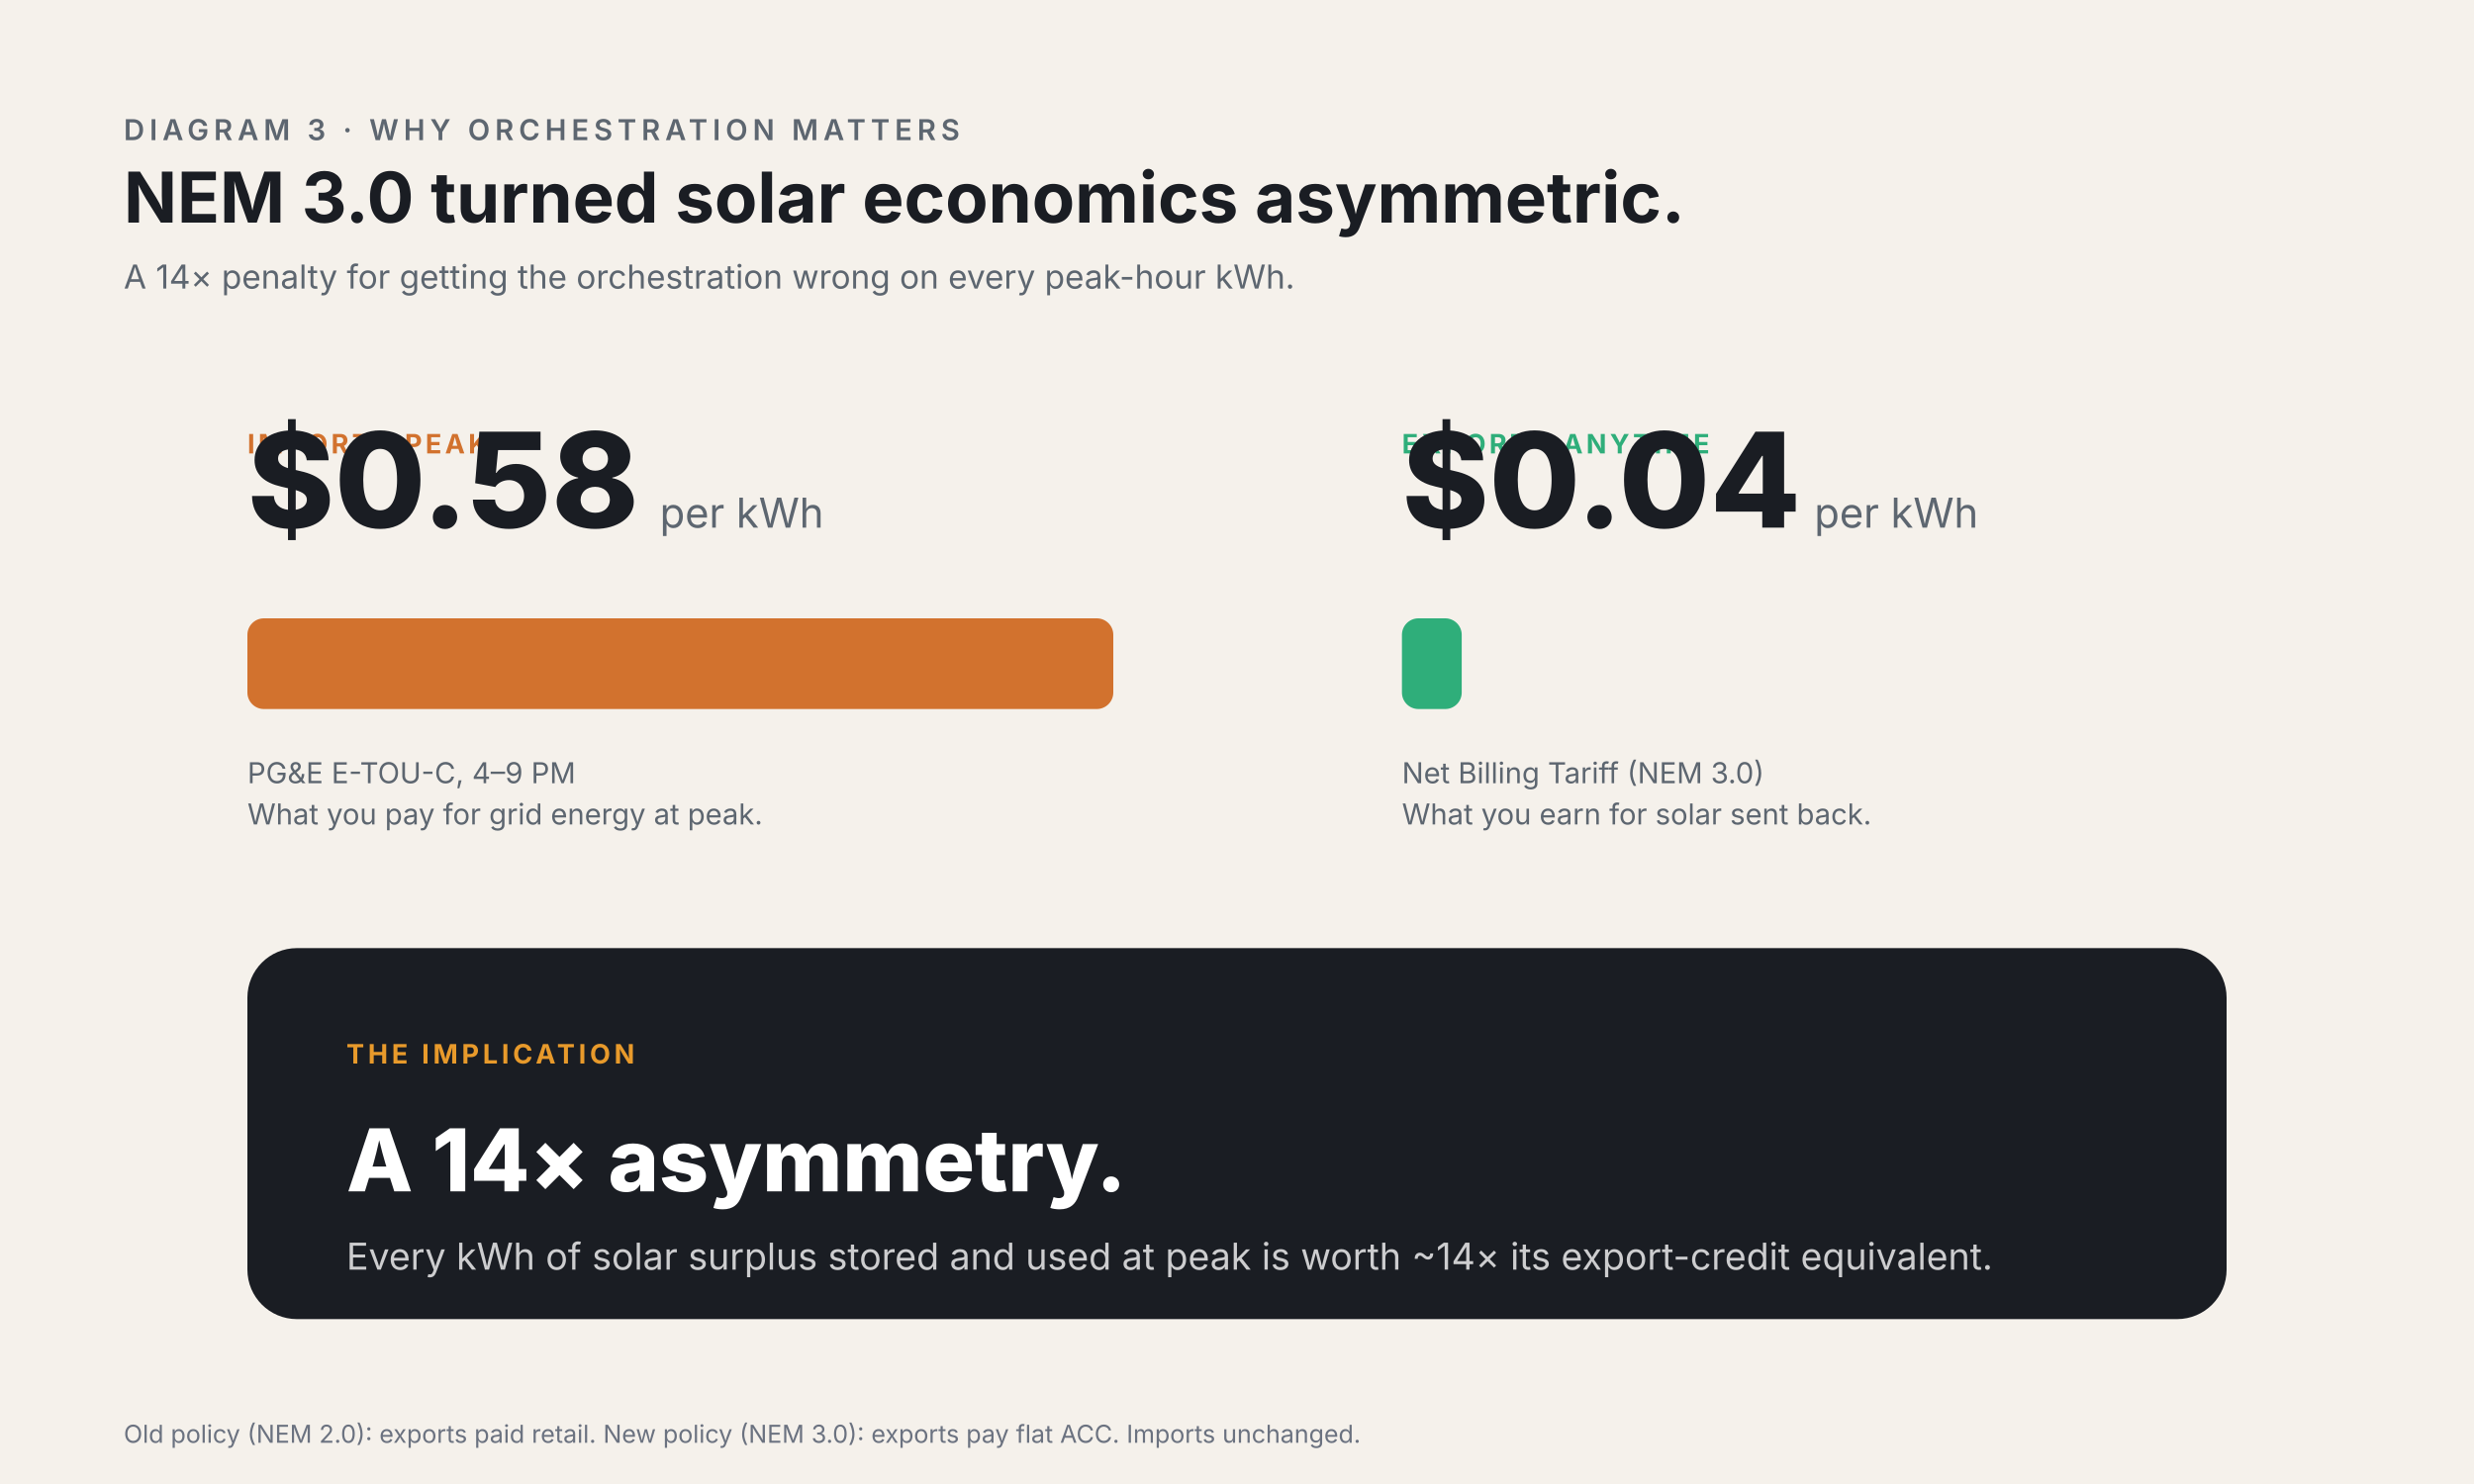
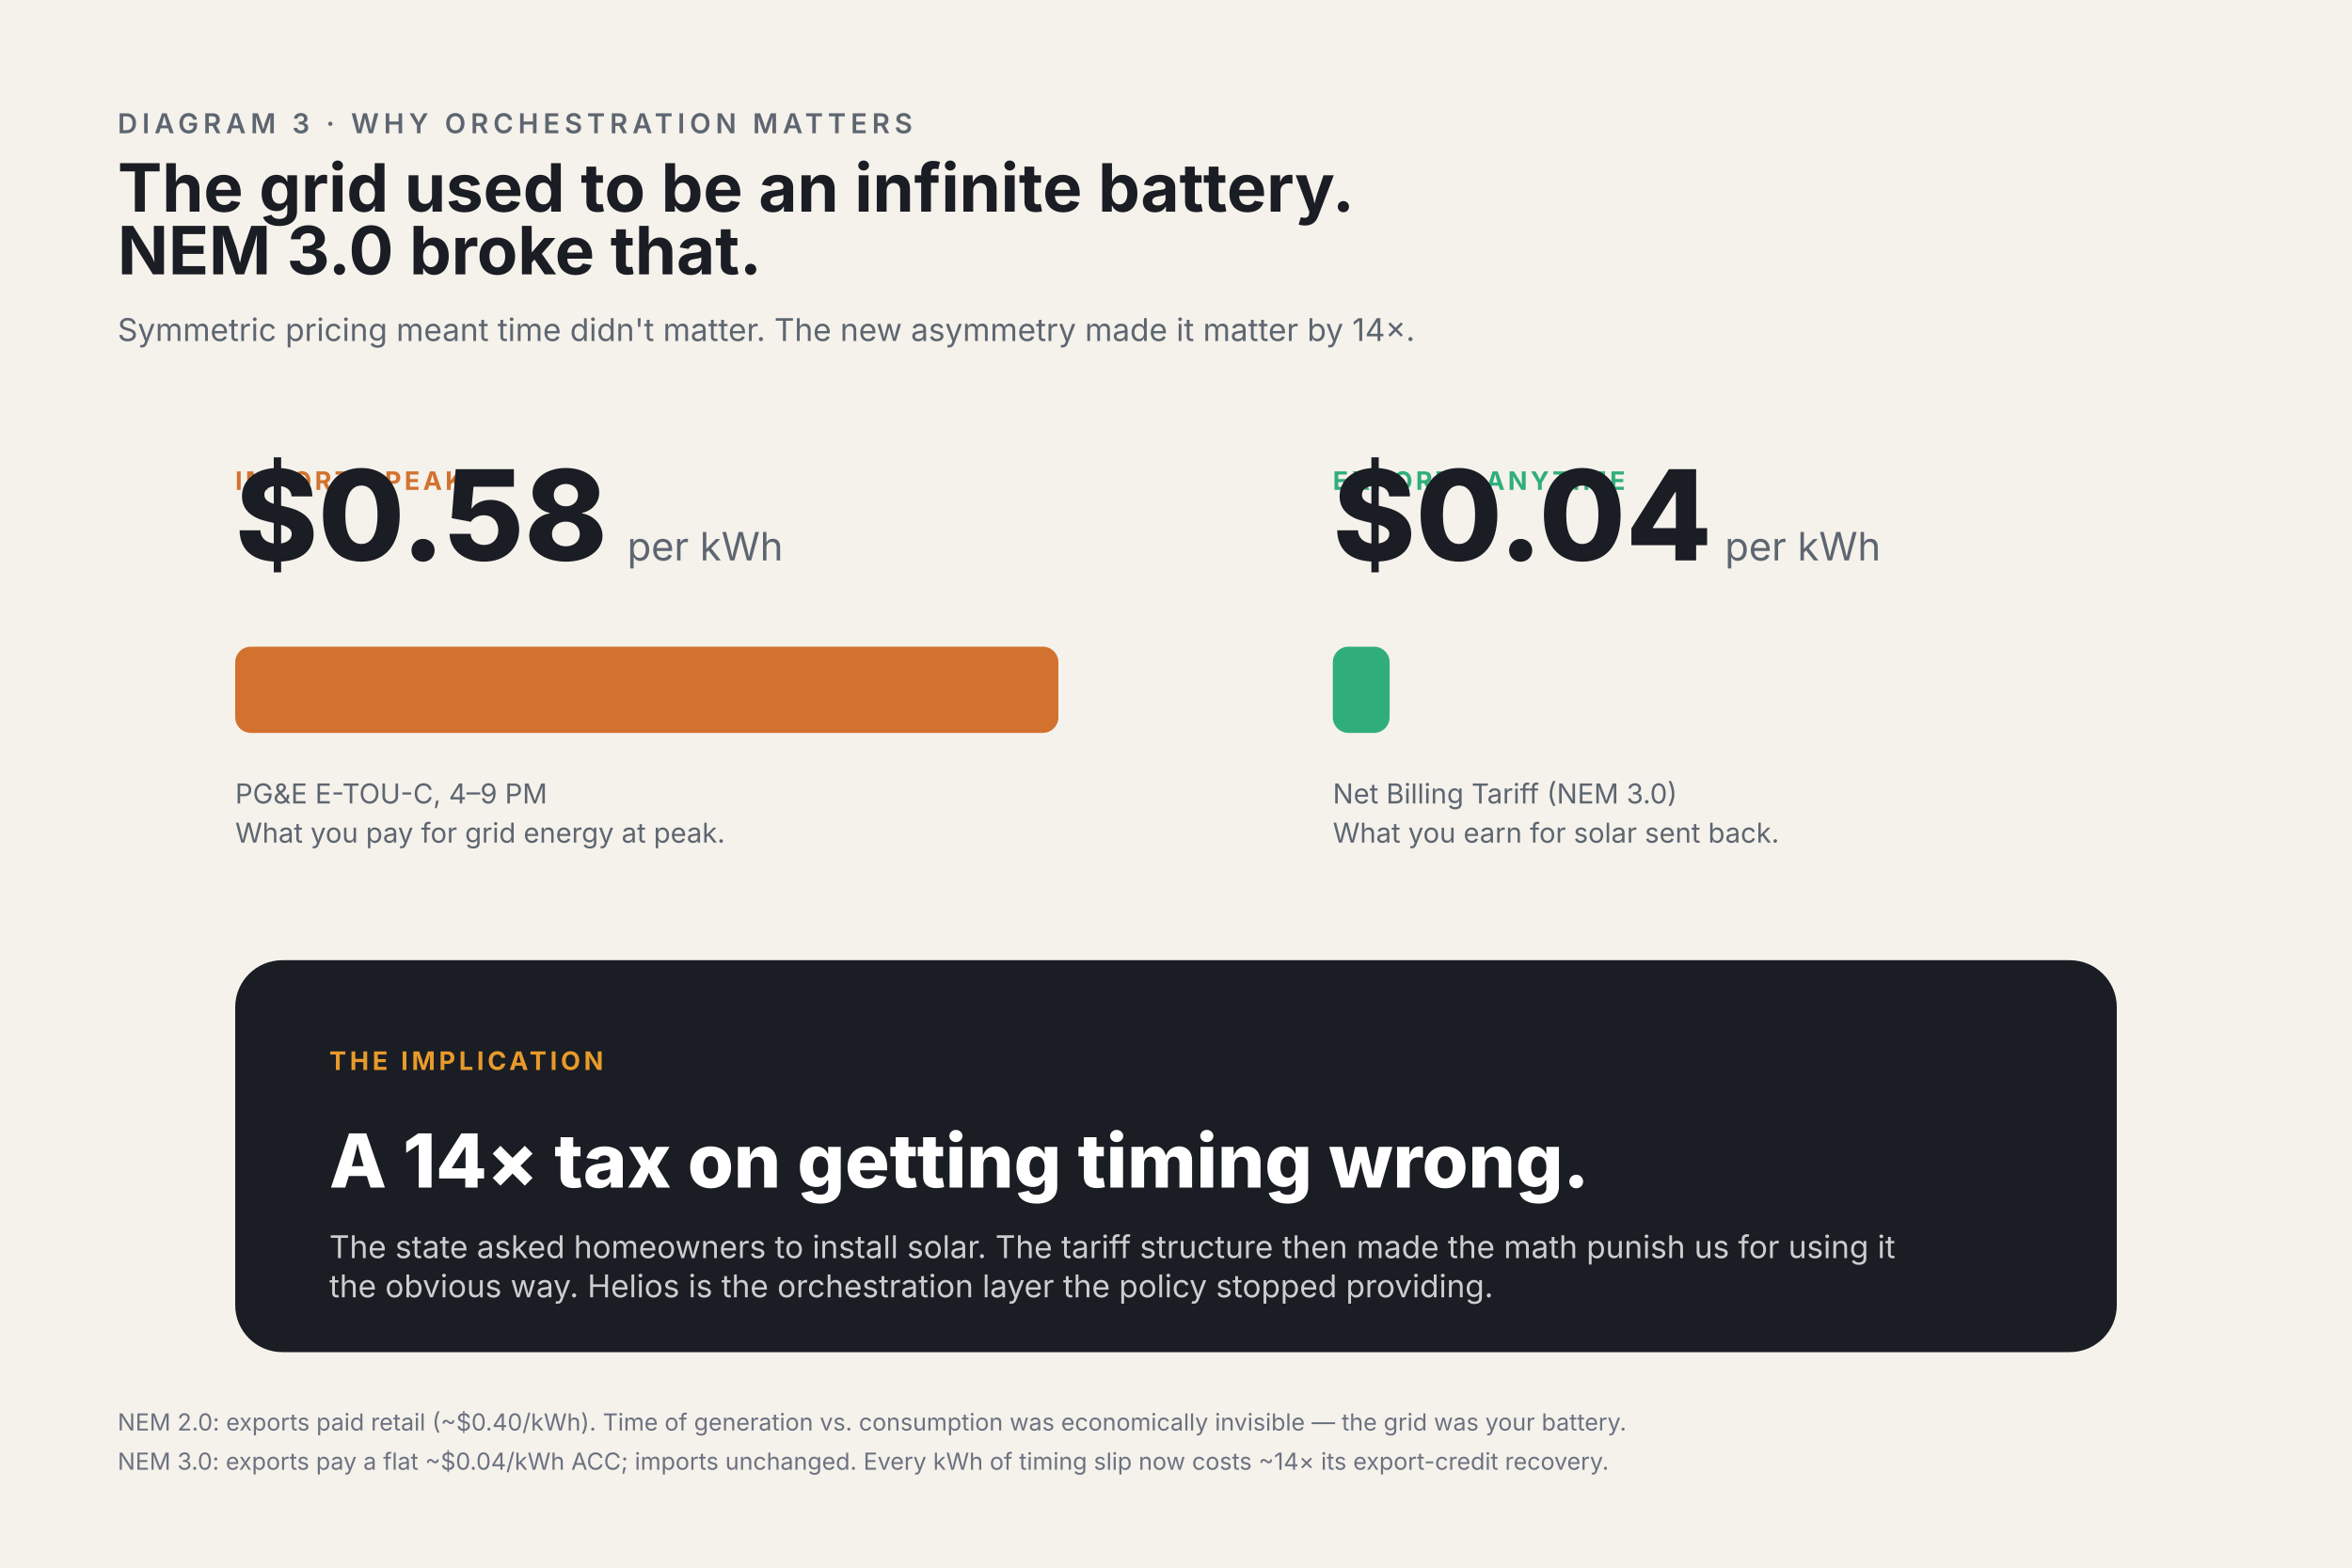
- <svg xmlns="http://www.w3.org/2000/svg" viewBox="0 0 1200 720" font-family="ui-sans-serif, system-ui, -apple-system, BlinkMacSystemFont, 'Segoe UI', sans-serif">
-   <rect width="1200" height="720" fill="#F5F1EB" />
+ <svg xmlns="http://www.w3.org/2000/svg" viewBox="0 0 1200 800" font-family="ui-sans-serif, system-ui, -apple-system, BlinkMacSystemFont, 'Segoe UI', sans-serif">
+   <rect width="1200" height="800" fill="#F5F1EB" />
  <text x="60" y="68" font-size="14" font-weight="600" fill="#5D6670" letter-spacing="2.4">DIAGRAM 3 · WHY ORCHESTRATION MATTERS</text>
-   <text x="60" y="108" font-size="34" font-weight="700" fill="#1A1D23">NEM 3.0 turned solar economics asymmetric.</text>
-   <text x="60" y="140" font-size="16" fill="#5D6670">A 14× penalty for getting the orchestration wrong on every peak-hour kWh.</text>
-   <g transform="translate(120,220)">
+   <text x="60" y="108" font-size="34" font-weight="700" fill="#1A1D23">The grid used to be an infinite battery.</text>
+   <text x="60" y="140" font-size="34" font-weight="700" fill="#1A1D23">NEM 3.0 broke that.</text>
+   <text x="60" y="174" font-size="16" fill="#5D6670">Symmetric pricing meant time didn't matter. The new asymmetry made it matter by 14×.</text>
+   <g transform="translate(120,250)">
    <text x="0" y="0" font-size="13" font-weight="700" fill="#D2722E" letter-spacing="1.6">IMPORT · PEAK</text>
    <text x="0" y="36" font-size="64" font-weight="800" fill="#1A1D23">$0.58</text>
    <text x="200" y="36" font-size="20" fill="#5D6670">per kWh</text>
    <rect x="0" y="80" width="420" height="44" rx="8" fill="#D2722E" />
    <text x="0" y="160" font-size="14" fill="#5D6670">PG&amp;E E-TOU-C, 4–9 PM</text>
    <text x="0" y="180" font-size="14" fill="#5D6670">What you pay for grid energy at peak.</text>
  </g>
-   <g transform="translate(680,220)">
+   <g transform="translate(680,250)">
    <text x="0" y="0" font-size="13" font-weight="700" fill="#2FAE7A" letter-spacing="1.6">EXPORT · ANYTIME</text>
    <text x="0" y="36" font-size="64" font-weight="800" fill="#1A1D23">$0.04</text>
    <text x="200" y="36" font-size="20" fill="#5D6670">per kWh</text>
    <rect x="0" y="80" width="29" height="44" rx="8" fill="#2FAE7A" />
    <text x="0" y="160" font-size="14" fill="#5D6670">Net Billing Tariff (NEM 3.0)</text>
    <text x="0" y="180" font-size="14" fill="#5D6670">What you earn for solar sent back.</text>
  </g>
-   <g transform="translate(120,460)">
-     <rect width="960" height="180" rx="24" fill="#1A1D23" />
+   <g transform="translate(120,490)">
+     <rect width="960" height="200" rx="24" fill="#1A1D23" />
    <text x="48" y="56" font-size="13" font-weight="700" fill="#E89A2B" letter-spacing="1.8">THE IMPLICATION</text>
-     <text x="48" y="118" font-size="42" font-weight="800" fill="#FFFFFF">A 14× asymmetry.</text>
-     <text x="48" y="156" font-size="18" fill="rgba(255,255,255,0.78)">Every kWh of solar surplus stored and used at peak is worth ~14× its export-credit equivalent.</text>
+     <text x="48" y="116" font-size="38" font-weight="800" fill="#FFFFFF">A 14× tax on getting timing wrong.</text>
+     <text x="48" y="152" font-size="16" fill="rgba(255,255,255,0.78)">The state asked homeowners to install solar. The tariff structure then made the math punish us for using it</text>
+     <text x="48" y="172" font-size="16" fill="rgba(255,255,255,0.78)">the obvious way. Helios is the orchestration layer the policy stopped providing.</text>
  </g>
-   <text x="60" y="700" font-size="12" fill="#6B7280">Old policy (NEM 2.0): exports paid retail. New policy (NEM 3.0): exports pay flat ACC. Imports unchanged.</text>
+   <text x="60" y="730" font-size="12" fill="#6B7280">NEM 2.0: exports paid retail (~$0.40/kWh). Time of generation vs. consumption was economically invisible — the grid was your battery.</text>
+   <text x="60" y="750" font-size="12" fill="#6B7280">NEM 3.0: exports pay a flat ~$0.04/kWh ACC; imports unchanged. Every kWh of timing slip now costs ~14× its export-credit recovery.</text>
</svg>
